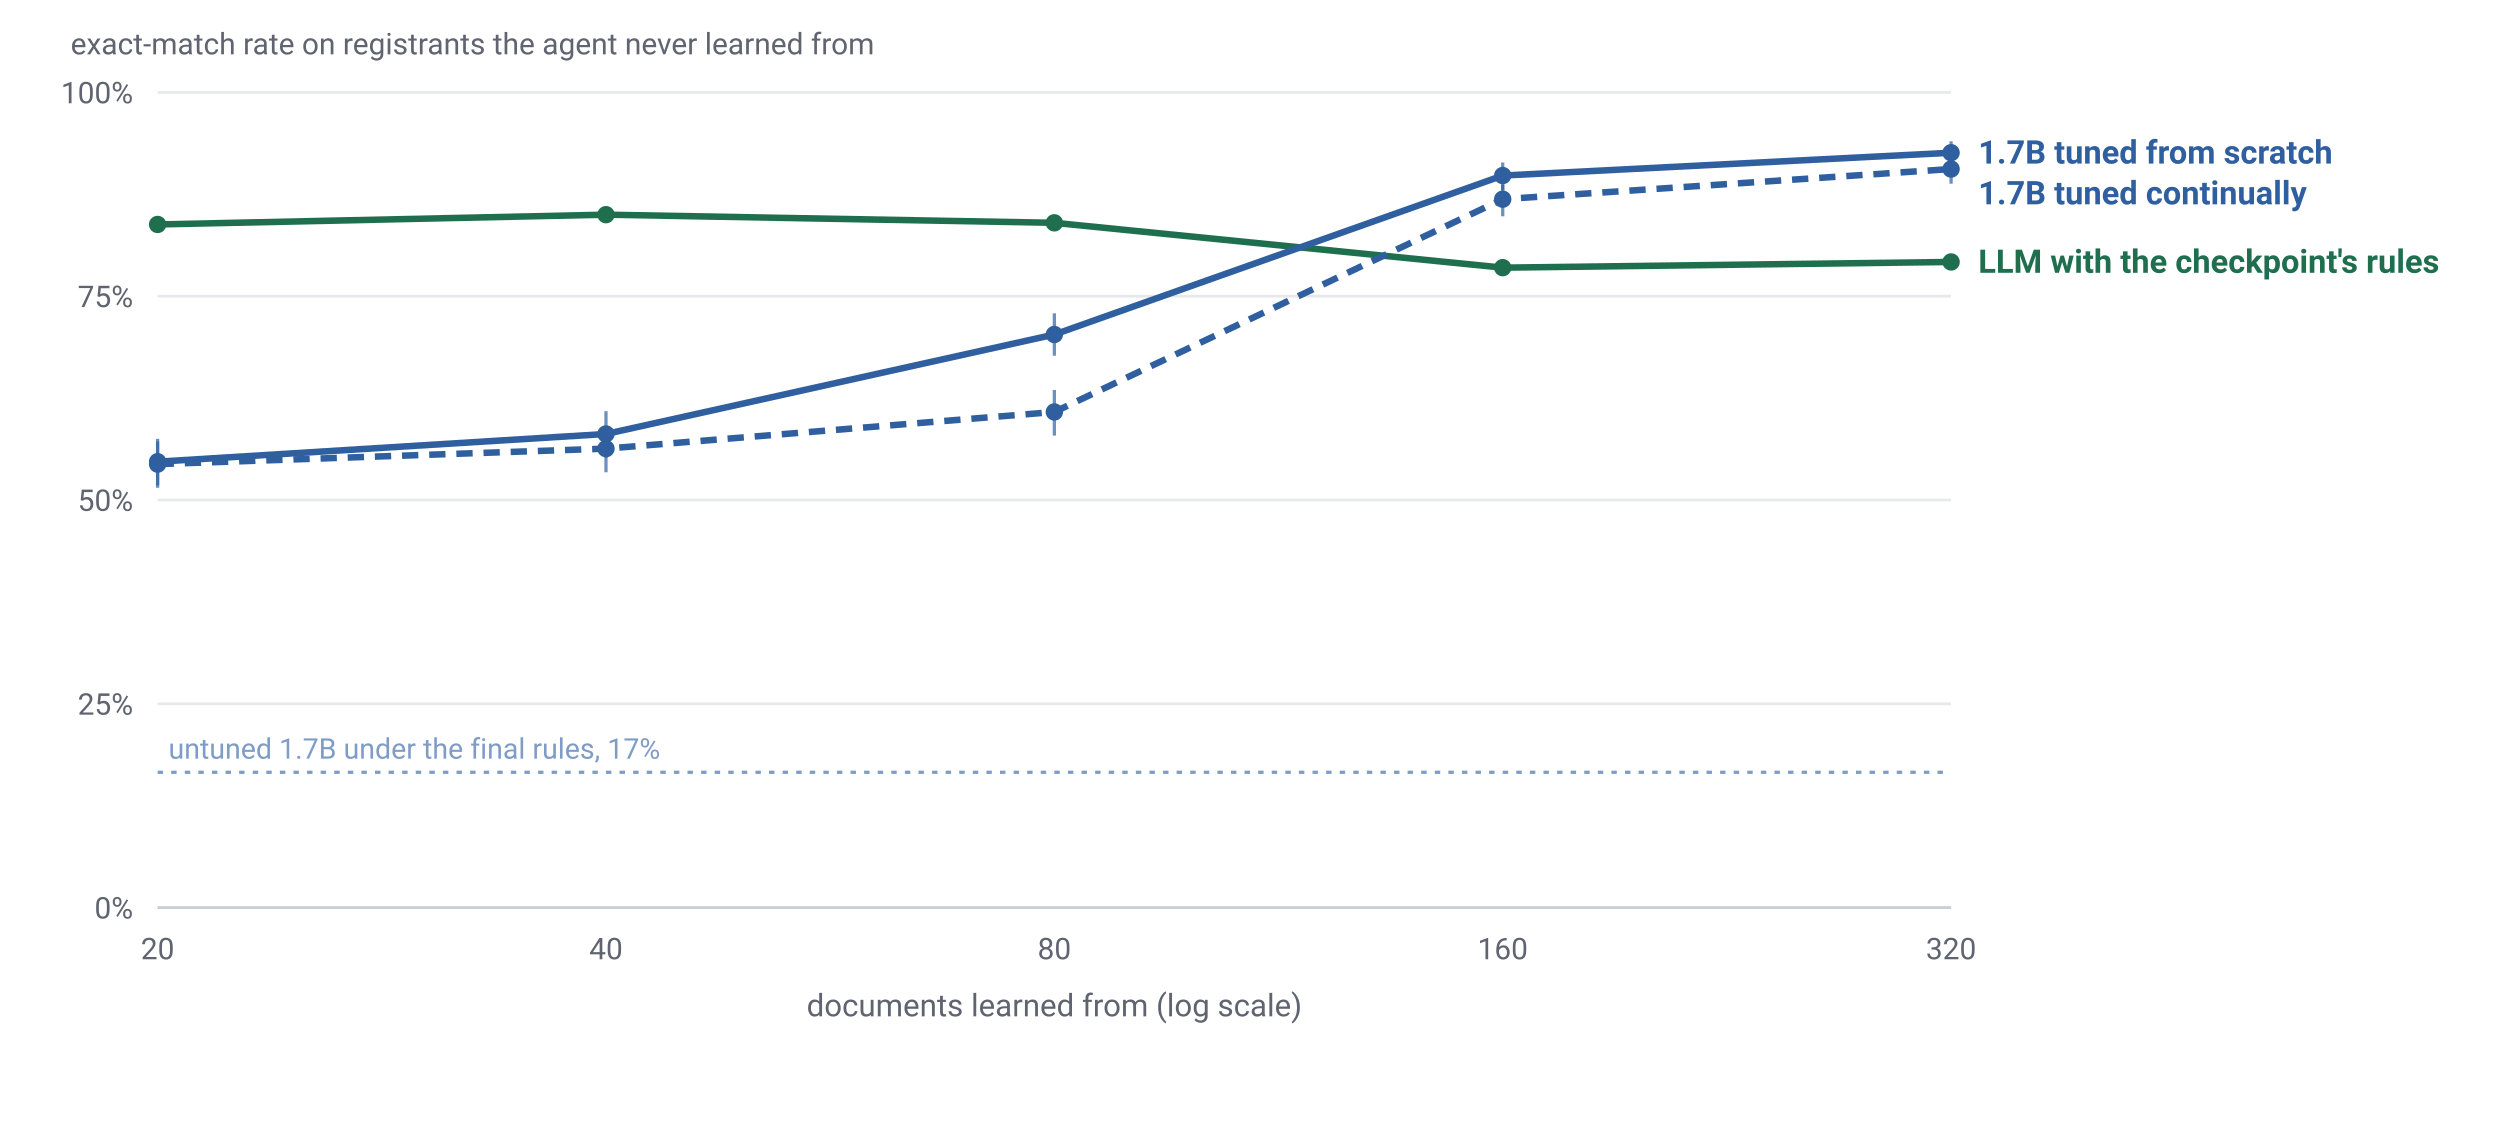
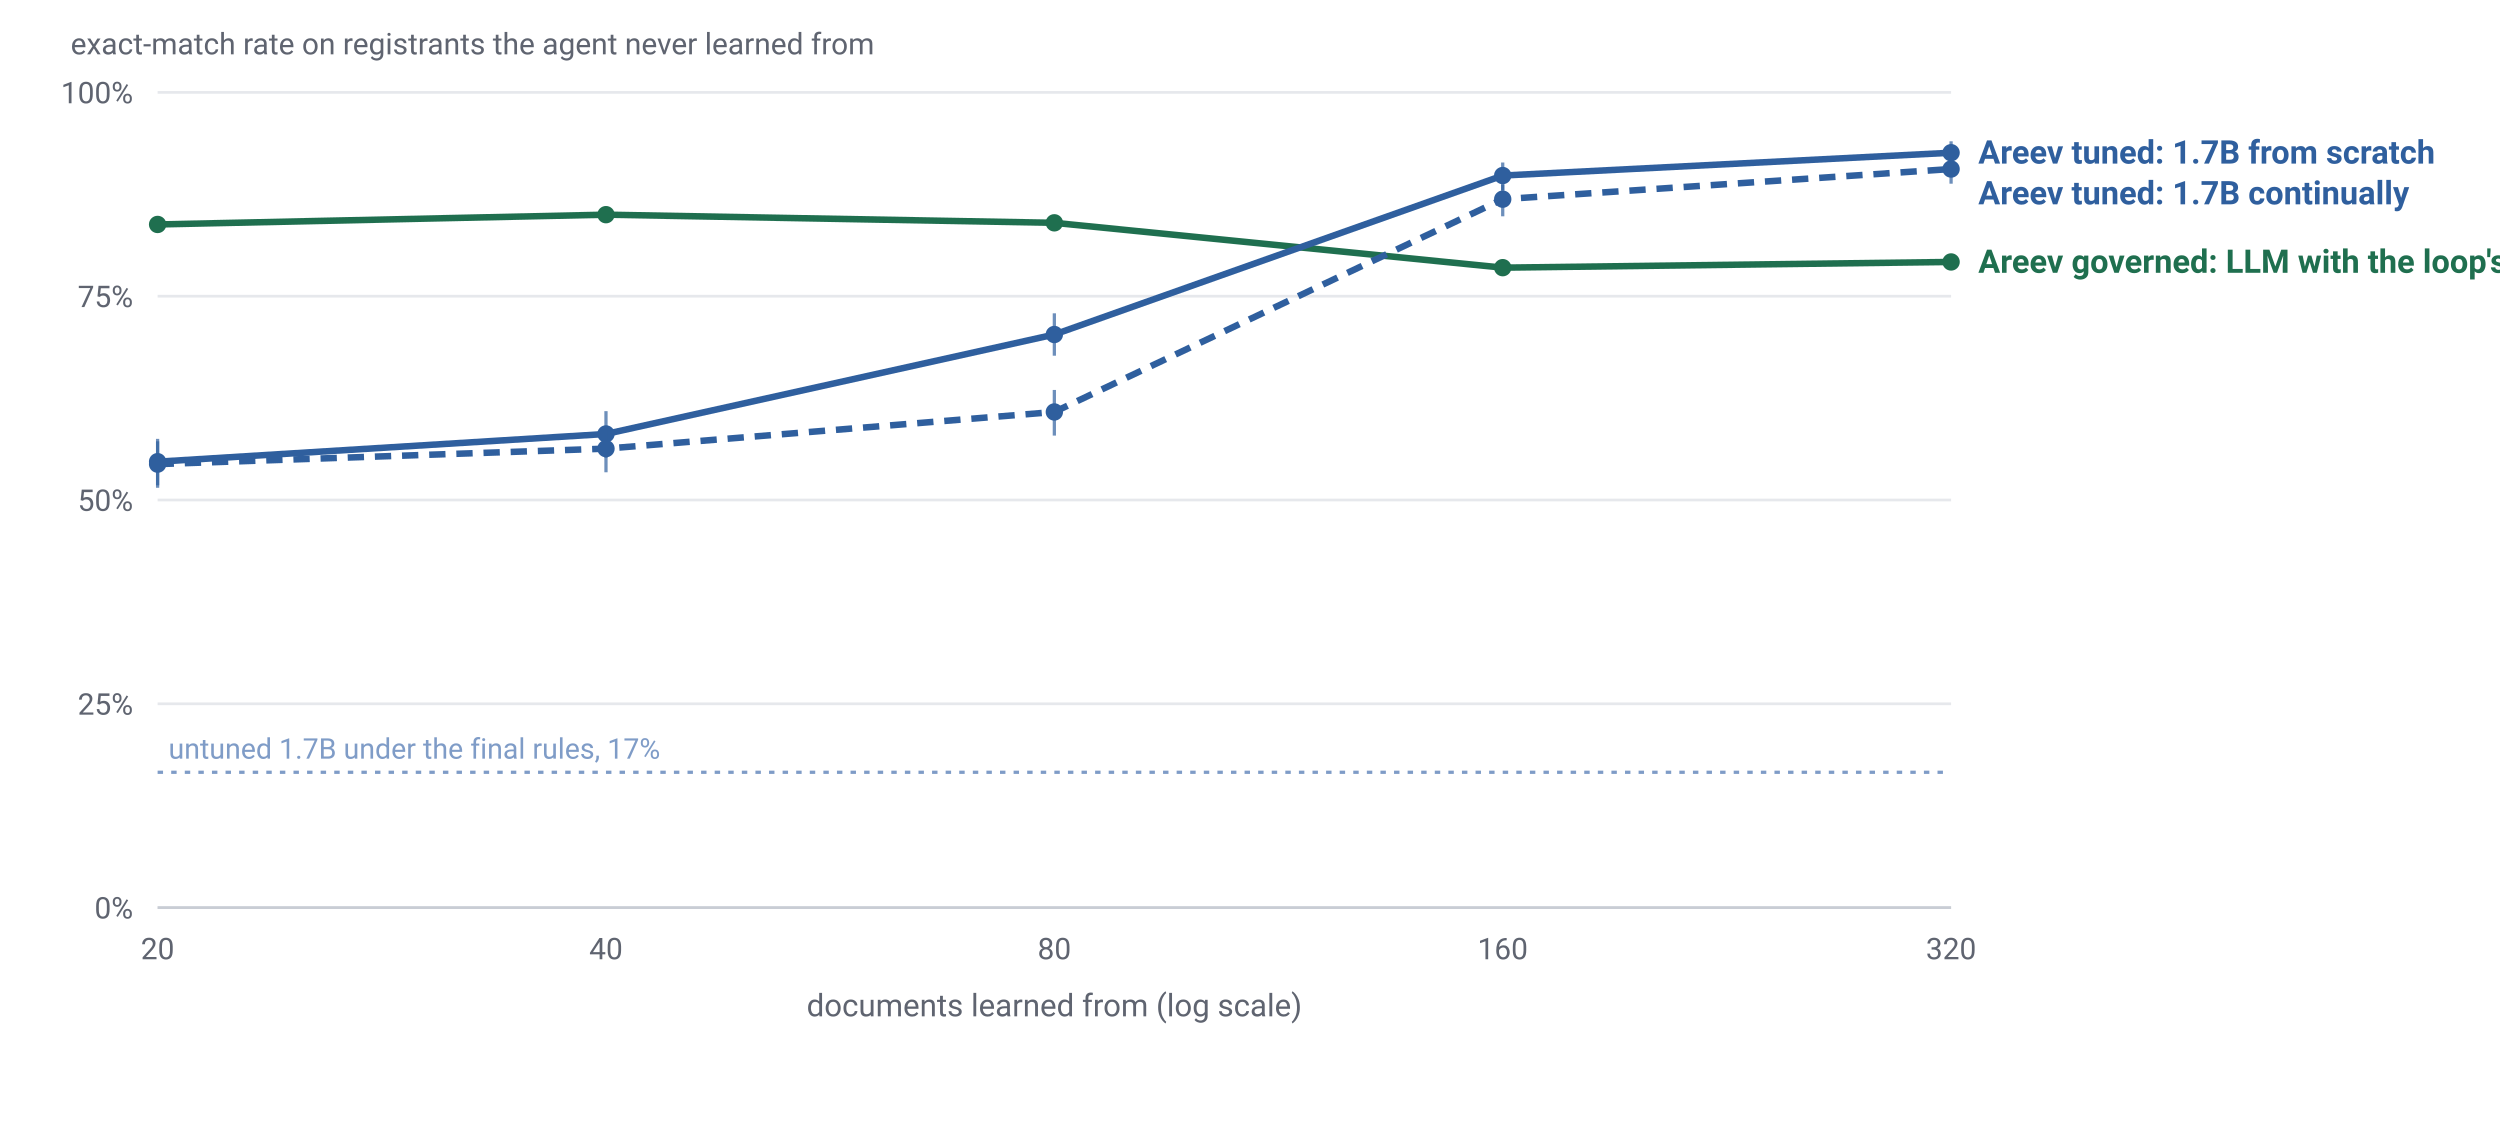
<svg xmlns="http://www.w3.org/2000/svg" viewBox="0 0 920 420" width="920" height="420" font-family="ui-sans-serif,-apple-system,Segoe UI,Roboto,sans-serif">
  <line x1="58" y1="334.0" x2="718" y2="334.0" stroke="#e6e8ec" />
  <text x="49" y="338.0" text-anchor="end" font-size="11" fill="#5f6470">0%</text>
  <line x1="58" y1="259.0" x2="718" y2="259.0" stroke="#e6e8ec" />
  <text x="49" y="263.0" text-anchor="end" font-size="11" fill="#5f6470">25%</text>
  <line x1="58" y1="184.0" x2="718" y2="184.0" stroke="#e6e8ec" />
  <text x="49" y="188.0" text-anchor="end" font-size="11" fill="#5f6470">50%</text>
  <line x1="58" y1="109.0" x2="718" y2="109.0" stroke="#e6e8ec" />
  <text x="49" y="113.0" text-anchor="end" font-size="11" fill="#5f6470">75%</text>
  <line x1="58" y1="34.0" x2="718" y2="34.0" stroke="#e6e8ec" />
  <text x="49" y="38.0" text-anchor="end" font-size="11" fill="#5f6470">100%</text>
  <text x="58.0" y="353" text-anchor="middle" font-size="11" fill="#5f6470">20</text>
  <text x="223.0" y="353" text-anchor="middle" font-size="11" fill="#5f6470">40</text>
  <text x="388.0" y="353" text-anchor="middle" font-size="11" fill="#5f6470">80</text>
  <text x="553.0" y="353" text-anchor="middle" font-size="11" fill="#5f6470">160</text>
  <text x="718.0" y="353" text-anchor="middle" font-size="11" fill="#5f6470">320</text>
  <text x="26" y="20" font-size="11" fill="#5f6470">exact-match rate on registrants the agent never learned from</text>
  <text x="388" y="374" text-anchor="middle" font-size="11.5" fill="#5f6470">documents learned from (log scale)</text>
  <line x1="58" y1="284.2" x2="718" y2="284.2" stroke="#7f9cc7" stroke-width="1.2" stroke-dasharray="2 3" />
  <text x="62" y="279.2" font-size="10.5" fill="#7f9cc7">untuned 1.7B under the final rules, 17%</text>
  <path d="M58.0 82.6 L223.0 79.0 L388.0 82.0 L553.0 98.5 L718.0 96.4" fill="none" stroke="#1f6f4f" stroke-width="2.4" stroke-linejoin="round" />
  <circle cx="58.0" cy="82.6" r="3.2" fill="#1f6f4f" />
  <circle cx="223.0" cy="79.0" r="3.2" fill="#1f6f4f" />
  <circle cx="388.0" cy="82.0" r="3.2" fill="#1f6f4f" />
  <circle cx="553.0" cy="98.5" r="3.2" fill="#1f6f4f" />
  <circle cx="718.0" cy="96.4" r="3.2" fill="#1f6f4f" />
  <path d="M58.0 169.9 L223.0 159.7 L388.0 123.1 L553.0 64.6 L718.0 56.2" fill="none" stroke="#2f5f9e" stroke-width="2.4" stroke-linejoin="round" />
  <line x1="58.0" y1="178.6" x2="58.0" y2="161.5" stroke="#2f5f9e" stroke-width="1.2" opacity="0.7" />
  <circle cx="58.0" cy="169.9" r="3.2" fill="#2f5f9e" />
  <line x1="223.0" y1="168.4" x2="223.0" y2="151.3" stroke="#2f5f9e" stroke-width="1.2" opacity="0.7" />
  <circle cx="223.0" cy="159.7" r="3.2" fill="#2f5f9e" />
  <line x1="388.0" y1="130.9" x2="388.0" y2="115.3" stroke="#2f5f9e" stroke-width="1.2" opacity="0.7" />
  <circle cx="388.0" cy="123.1" r="3.2" fill="#2f5f9e" />
  <line x1="553.0" y1="70.0" x2="553.0" y2="59.8" stroke="#2f5f9e" stroke-width="1.2" opacity="0.7" />
  <circle cx="553.0" cy="64.6" r="3.2" fill="#2f5f9e" />
  <line x1="718.0" y1="61.3" x2="718.0" y2="52.0" stroke="#2f5f9e" stroke-width="1.2" opacity="0.7" />
  <circle cx="718.0" cy="56.2" r="3.2" fill="#2f5f9e" />
  <path d="M58.0 170.8 L223.0 165.1 L388.0 151.6 L553.0 73.3 L718.0 62.2" fill="none" stroke="#2f5f9e" stroke-width="2.4" stroke-linejoin="round" stroke-dasharray="6 4" />
  <line x1="58.0" y1="179.5" x2="58.0" y2="162.4" stroke="#2f5f9e" stroke-width="1.2" opacity="0.7" />
  <circle cx="58.0" cy="170.8" r="3.2" fill="#2f5f9e" />
  <line x1="223.0" y1="173.8" x2="223.0" y2="156.7" stroke="#2f5f9e" stroke-width="1.2" opacity="0.7" />
  <circle cx="223.0" cy="165.1" r="3.2" fill="#2f5f9e" />
  <line x1="388.0" y1="160.3" x2="388.0" y2="143.5" stroke="#2f5f9e" stroke-width="1.2" opacity="0.7" />
  <circle cx="388.0" cy="151.6" r="3.2" fill="#2f5f9e" />
  <line x1="553.0" y1="79.6" x2="553.0" y2="67.9" stroke="#2f5f9e" stroke-width="1.2" opacity="0.7" />
  <circle cx="553.0" cy="73.3" r="3.2" fill="#2f5f9e" />
  <line x1="718.0" y1="67.6" x2="718.0" y2="57.4" stroke="#2f5f9e" stroke-width="1.2" opacity="0.7" />
  <circle cx="718.0" cy="62.2" r="3.2" fill="#2f5f9e" />
-   <text x="728.0" y="60.2" font-size="12" font-weight="600" fill="#2f5f9e">1.7B tuned from scratch</text>
-   <text x="728.0" y="75.2" font-size="12" font-weight="600" fill="#2f5f9e">1.7B tuned continually</text>
-   <text x="728.0" y="100.4" font-size="12" font-weight="600" fill="#1f6f4f">LLM with the checkpoint's rules</text>
+   <text x="728.0" y="60.2" font-size="12" font-weight="600" fill="#2f5f9e">Areev tuned: 1.7B from scratch</text>
+   <text x="728.0" y="75.2" font-size="12" font-weight="600" fill="#2f5f9e">Areev tuned: 1.7B continually</text>
+   <text x="728.0" y="100.4" font-size="12" font-weight="600" fill="#1f6f4f">Areev governed: LLM with the loop's rules</text>
  <line x1="58" y1="334.0" x2="718" y2="334.0" stroke="#c9cdd4" />
</svg>
